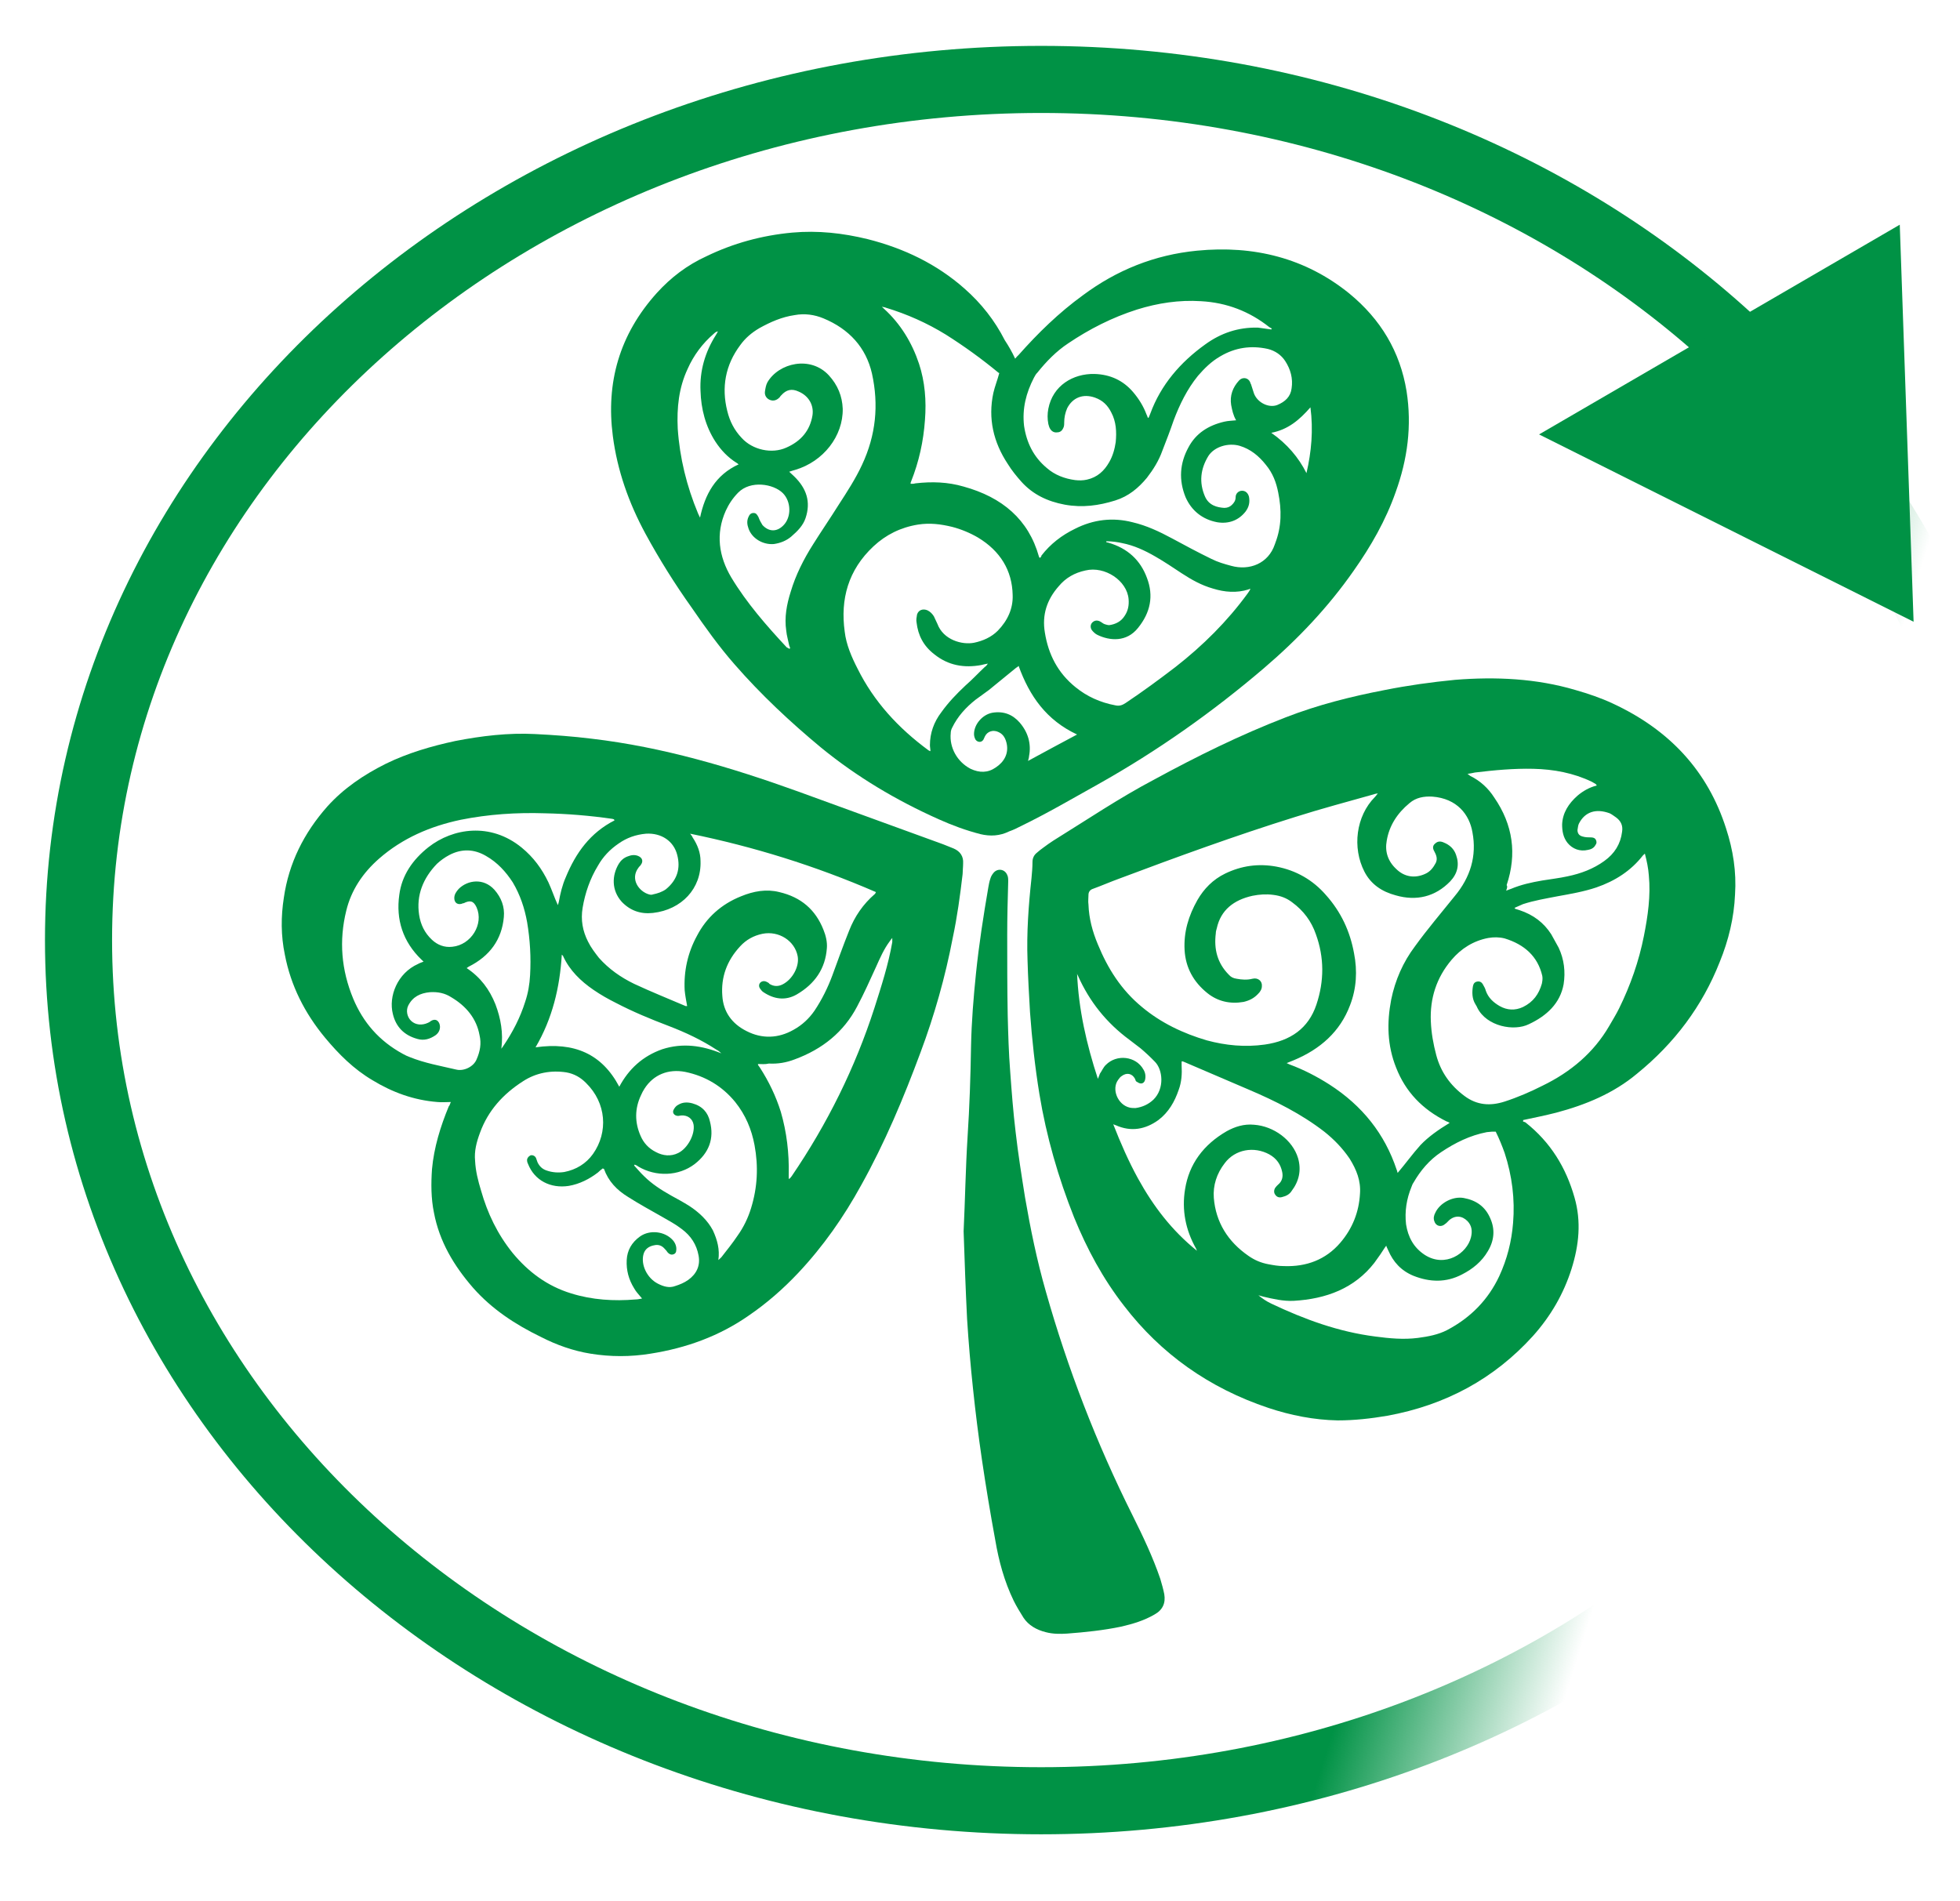
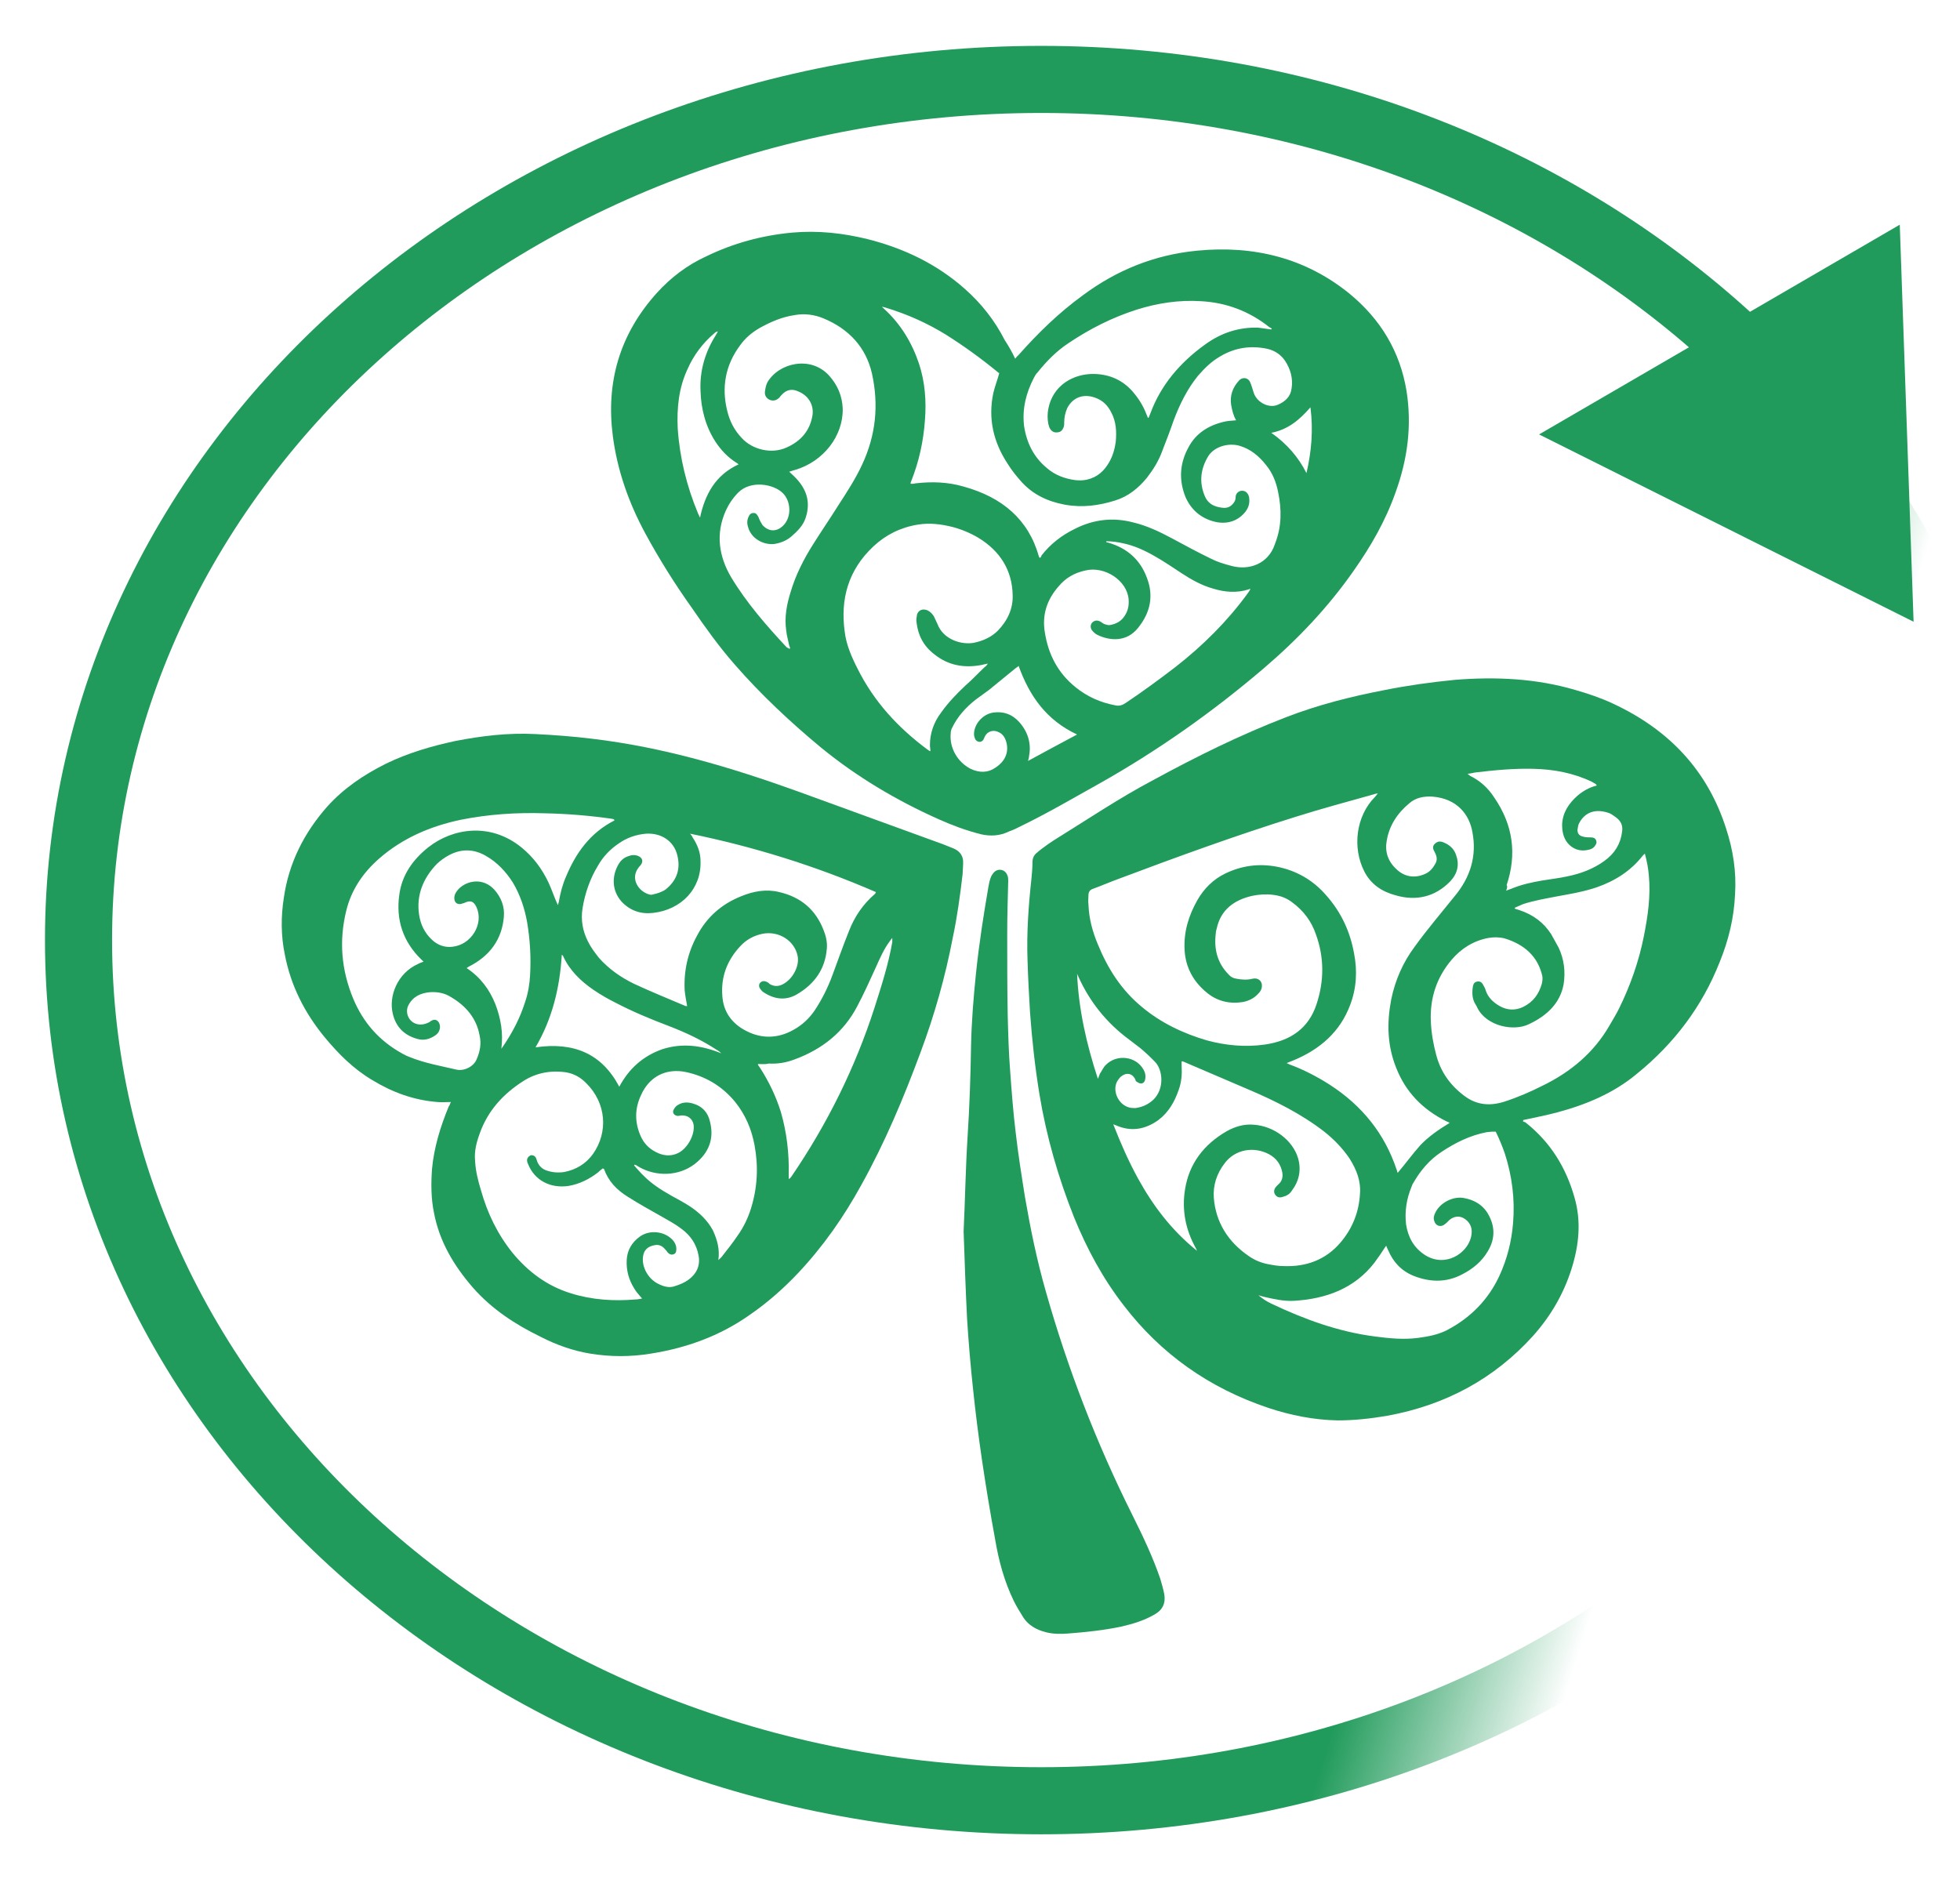
<svg xmlns="http://www.w3.org/2000/svg" width="8.731cm" height="8.467cm" version="1.1" viewBox="0 0 87.312 84.667">
  <defs>
    <linearGradient id="a" x1="124.57" x2="135.49" y1="77.751" y2="80.969" gradientTransform="matrix(.83417 0 0 .78036 -33.896 194.97)" gradientUnits="userSpaceOnUse">
-       <stop stop-color="#009245" offset="0" />
-       <stop stop-color="#009245" stop-opacity="0" offset="1" />
+       <stop stop-color="#219B5B" offset="0" />
+       <stop stop-color="#219B5B" stop-opacity="0" offset="1" />
    </linearGradient>
  </defs>
  <g transform="translate(0 -212.33)">
-     <g transform="matrix(.22071 0 0 .20647 -2.7167 209.27)" fill="#009245">
+     <g transform="matrix(.22071 0 0 .20647 -2.7167 209.27)" fill="#219B5B">
      <path class="st74" d="m319.7 256.8c0.2 0.1 0.4 0.1 0.5 0.2 5.1 4.3 8.2 9.8 9.9 16.2 1.4 5.2 0.9 10.3-0.6 15.4-1.6 5.4-4.2 10.2-7.8 14.5-7.8 9.2-17.6 14.9-29.4 17.2-3.3 0.6-6.6 1-10 1-4.8-0.1-9.5-1.1-14-2.7-12-4.3-21.7-11.7-29.1-22-4.3-5.9-7.5-12.3-10.1-19.1-3.2-8.6-5.6-17.5-7-26.6-0.9-5.9-1.5-11.8-1.9-17.7-0.2-3.7-0.4-7.4-0.5-11.2-0.2-5.9 0.2-11.8 0.8-17.7 0.1-1.2 0.2-2.3 0.2-3.5 0-0.8 0.3-1.5 0.9-2 0.4-0.4 0.8-0.7 1.3-1.1 0.6-0.5 1.3-1 2-1.5 6.8-4.5 13.3-9.2 20.4-13.2 8.6-5 17.3-9.6 26.5-13.4 6.5-2.7 13.2-4.5 20-5.9 4.7-1 9.4-1.7 14.2-2.2 8.2-0.7 16.4-0.3 24.3 2.2 2.6 0.8 5.1 1.7 7.5 2.9 11.5 5.7 19.2 14.6 22.9 27 1.4 4.6 2.1 9.3 1.8 14.2-0.2 5-1.3 9.9-3.1 14.6-3.5 9.5-9.1 17.5-16.7 24.1-4.7 4.2-10.3 6.7-16.3 8.4-2.2 0.6-4.5 1.1-6.7 1.6 0.1 0.1 0 0.2 0 0.3zm-14.8 0.3c-0.3-0.2-0.5-0.3-0.6-0.3-4.9-2.6-8.3-6.4-10.2-11.6-1.8-4.8-1.9-9.7-1-14.7 0.8-4.2 2.4-8.1 4.8-11.5 2.5-3.7 5.3-7.2 8-10.8 3.2-4.1 4.5-8.7 3.6-13.8-0.6-3.8-3.1-7.3-8.1-7.7-1.7-0.1-3.3 0.2-4.6 1.4-2.5 2.2-4.1 4.9-4.6 8.1-0.4 2.3 0.2 4.4 1.9 6.1 1.6 1.7 3.7 2.1 5.8 1.1 1.1-0.5 1.7-1.4 2.2-2.4 0.4-0.9 0.1-1.7-0.3-2.5-0.4-0.7-0.3-1.3 0.2-1.7 0.5-0.5 1.1-0.5 1.7-0.2 1.2 0.5 2.1 1.4 2.5 2.7 0.7 2.1 0.3 4-1.2 5.7-3 3.3-6.8 4.3-11 3-2.8-0.8-5-2.4-6.3-5.1-2.5-5.2-1.7-12 2.1-16.1 0.2-0.2 0.3-0.4 0.6-0.8-0.4 0.1-0.6 0.1-0.8 0.2-5.3 1.6-10.6 3.1-15.9 4.9-12 4-23.8 8.6-35.5 13.3-1.8 0.7-3.5 1.5-5.3 2.2-0.6 0.2-0.9 0.7-0.9 1.3 0 0.7-0.1 1.4 0 2.1 0.1 3 0.8 5.8 1.9 8.6 2 5.2 4.7 9.8 8.9 13.5 3.8 3.4 8.3 5.7 13.1 7.2 3.8 1.1 7.7 1.5 11.7 0.9 5.2-0.8 8.8-3.5 10.4-8.6s1.6-10.2-0.1-15.2c-0.9-2.8-2.5-5.1-4.8-6.9-1.1-0.9-2.3-1.4-3.8-1.6-1.4-0.2-2.8-0.1-4.2 0.2-3.8 0.9-6.4 3.1-7.2 7-0.1 0.4-0.2 0.7-0.2 1.1-0.4 3.4 0.3 6.4 2.6 8.9 0.4 0.5 0.9 0.8 1.6 0.9 1 0.2 2.1 0.3 3.2 0s2 0.5 1.9 1.6c0 0.6-0.3 1.2-0.8 1.7-0.8 0.9-1.7 1.4-2.9 1.7-2.7 0.5-5.2-0.1-7.3-1.9-2.8-2.4-4.4-5.5-4.6-9.3-0.2-3.9 0.8-7.4 2.6-10.8 1.3-2.4 3.1-4.4 5.6-5.7 3.3-1.7 6.7-2.2 10.3-1.5 4 0.8 7.4 2.9 10 6.1 3.1 3.7 4.9 7.9 5.7 12.6 0.7 3.8 0.5 7.6-0.8 11.2-2 5.7-6 9.5-11.4 11.9-0.5 0.2-0.9 0.4-1.4 0.6l0.6 0.3c2.8 1.1 5.5 2.6 8 4.3 6.7 4.6 11.2 10.7 13.6 18.4 0.1 0.2 0.1 0.4 0.2 0.7 1.6-2 3-4.1 4.6-6 1.6-1.8 3.6-3.3 5.9-4.8zm13.1-46.4c0.1 0.1 0.1 0.2 0.1 0.2 0.3 0.1 0.6 0.2 0.9 0.3 2.8 1 4.9 2.7 6.4 5.2 0.5 1 1 1.9 1.5 2.9 1.1 2.5 1.4 5.2 1 7.9-0.7 4.1-3.4 6.8-7 8.6-3 1.6-8.5 0.5-10.4-3.5-0.1-0.3-0.3-0.6-0.4-0.8-0.7-1.2-0.7-2.6-0.5-3.9 0.1-0.5 0.3-0.9 0.9-1 0.5-0.1 0.9 0.2 1.1 0.6s0.5 0.9 0.6 1.4c0.5 1.5 1.5 2.5 2.8 3.3 1.5 0.9 3.1 1 4.7 0.2 2.1-1.1 3.2-2.8 3.8-5 0.1-0.5 0.2-1.1 0.1-1.7-0.9-4.2-3.6-6.8-7.6-8.1-1.1-0.3-2.2-0.3-3.3-0.1-3 0.6-5.5 2.3-7.4 4.7-3.1 3.9-4.4 8.4-4.2 13.3 0.1 2.5 0.5 4.9 1.1 7.3 0.9 3.6 2.8 6.5 5.7 8.8 2.5 2 5.2 2.2 8.1 1.2 2.6-0.9 5.2-2.1 7.6-3.4 5.8-3 10.4-7.2 13.5-12.9 0.7-1.3 1.4-2.5 2-3.8 2.3-5 4-10.2 5-15.6 0.8-4.3 1.4-8.7 1-13.1-0.1-1.5-0.4-3.1-0.8-4.7l-0.4 0.4c-2.4 3.3-5.6 5.5-9.4 6.9-2.5 0.9-5.2 1.4-7.8 1.9-2.4 0.5-4.7 0.9-7 1.7-0.7 0.3-1.2 0.6-1.7 0.8zm-64.1 74c-0.1-0.2-0.1-0.3-0.2-0.5-2.1-4-2.9-8.3-2.2-12.8 0.8-5.4 3.7-9.6 8.4-12.5 1.7-1 3.5-1.6 5.5-1.4 4 0.3 7.8 3.3 8.9 7.2 0.7 2.6 0.2 5-1.3 7.1-0.4 0.7-1.1 1.1-1.9 1.3-0.6 0.2-1.1 0-1.4-0.5-0.3-0.4-0.3-1 0-1.5 0.2-0.3 0.4-0.5 0.6-0.7 0.8-0.7 1-1.7 0.8-2.7-0.3-1.6-1.1-2.9-2.6-3.8-3.1-1.8-6.9-1.1-9 1.9-1.6 2.2-2.4 4.8-2.2 7.5 0.4 5.2 2.8 9.4 7 12.5 1.2 0.9 2.5 1.5 4 1.8 1 0.2 2 0.4 3.1 0.4 4.6 0.2 8.5-1.4 11.4-5 2.5-3.1 3.8-6.7 4-10.6 0.2-2.8-0.7-5.2-2.1-7.6-1.4-2.2-3.1-4.1-5.1-5.8-4.6-3.8-9.8-6.6-15.3-9.1-4.4-2-8.7-4-13.1-6-0.1 0-0.2-0.1-0.3-0.1l-0.1 0.1v0.8c0.1 1.8 0 3.6-0.6 5.3-0.8 2.5-2 4.8-4.1 6.5-2.6 2-5.5 2.6-8.6 1.1-0.1 0-0.2-0.1-0.5-0.2 1.5 4.1 3.1 8 5 11.7 3.1 6 6.8 11.2 11.9 15.6zm60.3-25.7h-0.8c-0.3 0-0.7 0.1-1 0.1-3.4 0.7-6.4 2.3-9.2 4.3-2.4 1.7-4.2 4-5.6 6.6-0.2 0.3-0.3 0.6-0.4 0.9-1 2.6-1.4 5.3-1.1 8.1 0.4 2.7 1.5 5 3.8 6.6 4.1 2.8 8.5-0.3 9.3-3.8 0.3-1.3 0.2-2.5-0.7-3.5-1.1-1.2-2.5-1.3-3.7-0.2-0.3 0.3-0.5 0.6-0.8 0.8-0.8 0.8-1.9 0.5-2.2-0.6-0.2-0.6-0.1-1.2 0.2-1.8 0.9-2.1 3.5-3.6 5.7-3.2 2.6 0.5 4.4 1.9 5.4 4.4 1 2.4 0.8 4.8-0.5 7.1-1.2 2.2-3 3.8-5.2 5-3.2 1.8-6.5 1.7-9.8 0.3-2.5-1.1-4.1-3-5.1-5.5-0.1-0.3-0.3-0.6-0.4-1-0.5 0.7-0.8 1.3-1.2 1.9l-1.2 1.8c-4 5.5-9.7 7.8-16.3 8.2-2.1 0.1-4.1-0.4-6.1-0.9-0.3-0.1-0.7-0.2-1-0.3 0.8 0.7 1.6 1.3 2.6 1.8 6.7 3.4 13.6 6.1 21 7.1 2.8 0.4 5.7 0.7 8.6 0.3 2.1-0.3 4.1-0.7 5.9-1.7 4.8-2.7 8.3-6.6 10.5-11.6 1.6-3.7 2.5-7.5 2.8-11.5 0.4-5.1-0.2-10.2-1.7-15.1-0.5-1.5-1.1-3.1-1.8-4.6zm2.1-52c0.5-0.2 0.7-0.3 1-0.4 2-0.9 4.1-1.4 6.3-1.8 1.7-0.3 3.4-0.5 5.1-0.9 2.7-0.6 5.2-1.6 7.4-3.3 2.1-1.6 3.3-3.7 3.6-6.3 0.2-1.3-0.2-2.3-1.2-3.1-0.4-0.3-0.9-0.7-1.3-0.9-2.8-1.1-5-0.3-6.2 2.2-0.2 0.4-0.2 0.9-0.3 1.4 0 0.7 0.3 1.2 1 1.4 0.6 0.2 1.2 0.2 1.7 0.2 0.4 0 0.8 0.1 1 0.5s0.2 0.8-0.1 1.2c-0.3 0.6-0.9 0.9-1.5 1-1.6 0.4-3.1-0.2-4.1-1.5-0.9-1.2-1.1-2.6-1.1-4 0.1-2.5 1.3-4.5 3.1-6.2 1.1-1 2.4-1.8 3.9-2.2-0.1-0.1-0.1-0.2-0.2-0.3-0.3-0.2-0.5-0.3-0.8-0.5-3.7-1.9-7.7-2.7-11.8-2.8-4-0.1-7.9 0.3-11.8 0.8-0.4 0.1-0.9 0.2-1.5 0.3 0.3 0.2 0.4 0.3 0.5 0.4 2.1 1.1 3.7 2.7 4.9 4.7 3.8 5.9 4.6 12.2 2.5 18.9 0.2 0.3 0.1 0.6-0.1 1.2zm-82.4 40.6c0.2-0.5 0.3-0.8 0.4-1.1 0.4-0.6 0.7-1.4 1.2-1.9 2.2-2.4 6.1-1.9 7.6 1 0.4 0.7 0.5 1.5 0.3 2.3-0.1 0.4-0.4 0.7-0.8 0.7-0.3 0-0.6-0.2-0.9-0.4-0.2-0.1-0.2-0.4-0.3-0.6-0.6-1.2-1.7-1.4-2.7-0.6-0.3 0.2-0.5 0.5-0.7 0.8-1.4 2-0.1 5.4 2.3 6 0.4 0.1 0.8 0.1 1.2 0.1 1.4-0.2 2.6-0.8 3.6-1.8 2.3-2.4 1.9-6.5 0.3-8.2-0.9-1-1.9-2-2.9-2.9-0.7-0.6-1.5-1.2-2.2-1.8-4.7-3.7-8.1-8.3-10.4-13.8-0.1-0.2-0.2-0.4-0.2-0.6 0.3 7.8 1.9 15.3 4.2 22.8z" />
      <path class="st74" d="m217.2 92.2c0.3-0.4 0.5-0.6 0.7-0.8 3.9-4.7 8.1-9.1 13-12.9 6.8-5.4 14.4-8.7 23-9.6 11.5-1.2 21.9 1.6 30.7 9.2 6.4 5.6 10.3 12.6 11.6 21.1 1.1 7.5 0.2 14.7-2.2 21.8-2 6.1-5 11.7-8.5 17-5.1 7.8-11.2 14.7-18.1 21-10.3 9.4-21.4 17.8-33.4 25-5.2 3.1-10.3 6.3-15.7 9.1-0.7 0.4-1.5 0.8-2.3 1.1-1.9 1-3.8 1.1-5.8 0.6-2.9-0.8-5.7-1.9-8.4-3.2-8.6-4.1-16.6-9.2-23.8-15.5-6.2-5.5-12.1-11.4-17.4-17.9-3.2-3.9-6-8.1-8.7-12.3-3.4-5.1-6.5-10.4-9.3-15.9-3.4-6.7-5.7-13.7-6.6-21.1-1.4-11.5 1.3-21.9 8.9-30.9 2.8-3.3 6.1-6 10-7.9 5.4-2.8 11.2-4.5 17.3-5.1 5.2-0.5 10.2 0.1 15.2 1.4 7.4 2 14 5.4 19.6 10.7 3.4 3.2 6.1 6.9 8.1 11.1 0.8 1.3 1.5 2.6 2.1 4zm44.6 13.3c-0.6-1.1-0.8-2.2-1-3.3-0.3-2 0.3-3.8 1.6-5.3 0.7-0.8 1.8-0.6 2.2 0.3 0.1 0.2 0.1 0.4 0.2 0.5 0.2 0.7 0.4 1.3 0.6 2 0.7 2 3 3.2 4.7 2.5 1.6-0.7 2.7-1.8 2.9-3.6 0.3-2.1-0.2-4.1-1.3-5.9-0.8-1.3-2-2.2-3.5-2.6-3.4-0.8-6.6-0.3-9.6 1.6-1.8 1.1-3.2 2.6-4.5 4.2-2.2 2.9-3.7 6.2-4.9 9.6-0.7 2.2-1.5 4.4-2.3 6.6-0.7 2.1-1.8 4-3.1 5.8-1.7 2.2-3.7 4-6.4 4.9-3.3 1.1-6.6 1.6-10.2 0.9-3.5-0.7-6.4-2.2-8.7-4.9-1-1.2-2-2.5-2.8-3.9-2.9-4.7-4-9.8-2.9-15.3 0.3-1.4 0.8-2.7 1.2-4.3 0 0-0.1 0-0.2-0.1-3.4-3-6.9-5.7-10.6-8.2-3.8-2.5-7.8-4.4-12.1-5.8-0.2-0.1-0.4-0.1-0.8-0.2l0.4 0.4c3.4 3.3 5.7 7.4 7.1 11.9 1.2 3.9 1.5 8 1.2 12.1-0.3 4.6-1.2 9-2.8 13.3-0.1 0.2-0.1 0.3-0.1 0.5h0.3c0.2 0 0.4 0 0.7-0.1 3.3-0.4 6.5-0.3 9.7 0.7 7.8 2.3 13.1 7.1 15.2 15.1 0 0.1 0.1 0.2 0.2 0.3 0.2-0.2 0.3-0.3 0.3-0.5 1.8-2.5 4.1-4.4 6.8-5.8 3.7-2 7.6-2.5 11.6-1.4 2.8 0.7 5.4 2 8 3.5s5.2 3 7.9 4.4c1.3 0.7 2.6 1.1 4 1.5 3.7 1.1 7.5-0.5 8.8-4.6 0-0.1 0.1-0.2 0.1-0.3 1.3-3.6 1.3-7.2 0.6-10.9-0.4-2.2-1.1-4.2-2.5-6-1.4-1.9-3.1-3.4-5.3-4.1-2.3-0.7-5.1 0.2-6.3 2.2-1.6 2.8-1.9 5.7-0.7 8.7 0.8 2 2.5 2.4 3.9 2.5 0.6 0 1.1-0.2 1.5-0.6 0.5-0.5 0.8-1 0.8-1.7 0-0.8 0.6-1.4 1.3-1.4s1.2 0.5 1.4 1.3c0.2 1.2 0 2.2-0.7 3.2-1.4 1.9-3.4 2.7-5.7 2.3-3-0.6-5.2-2.5-6.4-5.4-1.4-3.7-1.2-7.3 0.6-10.8 1.5-3 4-4.7 7.2-5.5 0.8-0.2 1.5-0.2 2.4-0.3zm-90.2 49.3c0.1 0 0.1-0.1 0.2-0.1-0.1-0.2-0.1-0.4-0.2-0.6-0.2-1.1-0.5-2.1-0.6-3.2-0.4-2.9 0.1-5.7 0.9-8.4 1-3.6 2.6-7 4.5-10.2 1.7-2.9 3.5-5.7 5.2-8.6 1.7-2.8 3.4-5.6 4.7-8.6 2.8-6.4 3.4-12.9 2-19.7-1.2-5.6-4.6-9.6-9.8-11.9-1.8-0.8-3.8-1.1-5.8-0.7-2.6 0.4-4.9 1.5-7.1 2.8-1.6 1-2.9 2.2-3.9 3.7-3 4.3-3.8 9.1-2.6 14.2 0.5 2.2 1.4 4.1 2.9 5.8 2.2 2.6 6.1 3.5 9 2.1 3-1.4 4.8-3.7 5.3-7 0.3-2.2-0.8-4.2-2.8-5.1-1.4-0.7-2.5-0.4-3.5 0.8-0.1 0.1-0.2 0.2-0.3 0.4-0.6 0.7-1.3 0.9-2 0.6s-1.1-1-1-1.8c0.1-0.7 0.2-1.4 0.5-2 2.3-4.2 8.7-5.8 12.4-1.5 1.8 2.1 2.7 4.5 2.8 7.2 0.1 5.9-3.9 11.4-9.6 13.2-0.3 0.1-0.7 0.2-1.2 0.4l1 1c2.5 2.6 3.4 5.5 2.3 9-0.5 1.6-1.6 2.8-2.9 4-1 0.9-2.2 1.4-3.5 1.6-2.2 0.2-4.4-1.2-5.1-3.3-0.3-0.9-0.4-1.7 0-2.6 0.2-0.5 0.5-0.8 1-0.8s0.7 0.3 1 0.9c0.2 0.6 0.5 1.2 0.8 1.7 1.2 1.4 2.8 1.6 4.2 0.1 1.7-1.8 1.6-5.2-0.1-7-1.9-2-6.5-2.8-9-0.1-1.1 1.2-1.9 2.5-2.5 3.9-2.1 5-1.4 9.9 1.1 14.4 3.1 5.5 7.1 10.4 11.2 15.1 0.2 0.1 0.4 0.2 0.5 0.3zm40.1 3.2c-0.6 0.1-0.9 0.2-1.3 0.3-3.5 0.7-6.7 0.1-9.5-2.3-2.2-1.8-3.3-4.1-3.6-6.9-0.1-0.5 0-1.1 0.1-1.7 0.3-1 1.2-1.3 2.1-0.9 0.6 0.3 1 0.8 1.3 1.3 0.2 0.5 0.5 1.1 0.7 1.6 1.2 3.5 5 4.6 7.4 4.1 1.8-0.4 3.5-1.2 4.8-2.6 2-2.2 3.1-4.8 3-7.7-0.1-5.3-2.5-9.5-7-12.4-1.6-1-3.4-1.8-5.2-2.3-2.3-0.6-4.5-0.9-6.9-0.5-3.5 0.6-6.5 2.2-9 4.7-5.1 5.1-6.7 11.4-5.8 18.4 0.3 2.8 1.4 5.5 2.6 8 3.3 7.1 8.2 12.8 14.3 17.6 0.1 0.1 0.2 0.1 0.4 0.2 0-0.5-0.1-0.9-0.1-1.3 0-2.6 0.8-5 2.3-7.1 1.4-2.1 3.1-4 4.9-5.8 1.4-1.3 2.6-2.7 3.9-4 0.2-0.1 0.4-0.4 0.6-0.7zm57.2-72.1c0-0.1 0.1-0.1 0.1-0.2-0.2-0.1-0.3-0.2-0.5-0.3-4-3.4-8.6-5.3-13.8-5.6-4.4-0.3-8.7 0.4-12.9 1.8-5 1.7-9.6 4.2-13.9 7.3-2.4 1.7-4.4 3.9-6.2 6.3-0.3 0.3-0.5 0.7-0.7 1.1-1.6 3.3-2.4 6.7-2 10.4 0.5 3.6 1.9 6.7 4.6 9.1 1.6 1.5 3.6 2.3 5.7 2.6 0.8 0.1 1.6 0.1 2.4-0.1 2.1-0.5 3.5-1.9 4.5-3.8 0.7-1.3 1.1-2.8 1.3-4.3 0.2-2.2 0.1-4.4-0.9-6.4-0.7-1.5-1.7-2.6-3.3-3.2-2.4-0.9-4.5 0-5.6 2.3-0.4 1-0.6 2-0.6 3.1 0 0.4 0 0.8-0.2 1.2-0.2 0.5-0.6 0.9-1.2 0.9-0.6 0.1-1.1-0.2-1.4-0.7-0.2-0.3-0.3-0.7-0.4-1.1-0.2-1.1-0.2-2.2 0-3.3 0.9-5 5-7.6 9.3-7.5 3.2 0.1 5.8 1.4 7.8 3.9 1.2 1.5 2.1 3.1 2.7 4.8 0.1 0.2 0.2 0.5 0.3 0.8 0.1-0.1 0.2-0.1 0.2-0.2 0.1-0.3 0.2-0.5 0.3-0.8 2.1-6.1 6-11 11.1-14.9 3.1-2.4 6.6-3.7 10.6-3.6 0.9 0.1 1.8 0.3 2.7 0.4zm-33.3 45.7v0.2c0.1 0 0.3 0.1 0.4 0.1 3.9 1.2 6.5 3.8 7.8 7.6 1.4 3.9 0.7 7.5-1.8 10.8-2.3 3.1-5.7 2.8-8.2 1.5-0.4-0.2-0.8-0.6-1.1-1-0.4-0.6-0.3-1.3 0.1-1.7 0.5-0.5 1.1-0.5 1.7-0.1 0.3 0.2 0.5 0.4 0.8 0.5s0.6 0.2 0.9 0.2c1.3-0.2 2.4-0.8 3.1-2 0.7-1.1 0.9-2.3 0.8-3.6-0.3-4-4.8-7.2-8.7-6.2-2.2 0.5-4 1.6-5.4 3.4-2.4 2.9-3.4 6.2-2.8 10 0.7 4.7 2.6 8.7 6.2 11.8 2.3 2 5 3.3 8 3.9 0.8 0.2 1.4 0 2.1-0.5 3.5-2.5 6.8-5.1 10.1-7.8 5.5-4.6 10.4-9.8 14.5-15.8 0.2-0.3 0.4-0.6 0.6-1-0.2 0-0.3 0-0.4 0.1-2.4 0.8-4.8 0.6-7.2-0.2-2.3-0.7-4.3-1.9-6.3-3.3-1.7-1.2-3.5-2.5-5.3-3.6-2.1-1.3-4.3-2.4-6.7-2.9-0.8-0.2-2-0.4-3.2-0.4zm-17.7 26.9c-0.2 0.2-0.3 0.3-0.5 0.4-1.8 1.6-3.7 3.2-5.5 4.8l-2.7 2.1c-2 1.7-3.6 3.6-4.7 6-0.2 0.4-0.3 0.8-0.3 1.2-0.3 3.1 1.3 6.2 4 7.7 1.8 0.9 3.5 0.9 5.1-0.3 1.7-1.2 2.6-3 2.2-5.1-0.2-1-0.6-2-1.6-2.5-1.1-0.6-2.3-0.2-2.8 0.9-0.1 0.2-0.2 0.5-0.3 0.7-0.4 0.7-1.2 0.6-1.6 0-0.2-0.4-0.3-0.8-0.3-1.2 0-2.1 1.7-4.2 3.7-4.6 2.3-0.4 4.1 0.4 5.5 2.1 1.7 2.1 2.4 4.6 1.9 7.3 0 0.3-0.1 0.5-0.2 1 3.4-2 6.6-3.8 9.9-5.7-6.2-3.1-9.6-8.3-11.8-14.8zm-56.5-43.5c-0.2-0.1-0.2-0.2-0.4-0.3-1.8-1.2-3.2-2.8-4.3-4.6-2-3.3-2.9-7.1-3-10.9-0.2-4.3 0.9-8.4 3.1-12.1 0.1-0.2 0.3-0.5 0.4-0.8-0.4 0.1-0.6 0.3-0.8 0.5-2.3 2.1-4.1 4.7-5.3 7.6-1.8 4.1-2.2 8.4-2 12.9 0.4 6.3 1.8 12.4 4.1 18.3 0.1 0.2 0.2 0.5 0.4 0.9 1-5 3.1-9.2 7.8-11.5zm114.6 1.9c1-4.6 1.4-9.3 0.8-14.2-2.2 2.7-4.5 4.8-7.9 5.5 3.2 2.4 5.5 5.3 7.1 8.7z" />
      <path class="st74" d="m103.3 252.6c-1 0-1.8 0.1-2.7 0-4.8-0.4-9.1-2.1-13.1-4.7-3.8-2.4-6.8-5.6-9.6-9.2-4.1-5.3-6.9-11.2-8.1-17.9-0.8-4.1-0.8-8.2-0.2-12.3 1-7.4 4-13.9 8.8-19.7 3.3-3.9 7.3-6.8 11.8-9.2 4.4-2.3 9.2-3.8 14-4.9 5.3-1.1 10.7-1.8 16.1-1.5 3.8 0.2 7.6 0.5 11.4 1 14.4 1.8 28.2 6.2 41.7 11.4 9.8 3.8 19.5 7.6 29.3 11.4l2.1 0.9c1.3 0.6 2 1.7 1.9 3.2 0 0.8-0.1 1.6-0.1 2.3-0.5 4.6-1.1 9.3-2 13.8-1.5 8.4-3.7 16.7-6.5 24.7-3.4 9.8-7.2 19.5-12 28.7-3.5 6.8-7.6 13.1-12.7 18.9-3 3.4-6.3 6.5-10 9.2-5.9 4.4-12.6 7-19.8 8.2-4 0.7-8.1 0.7-12.1 0-3.5-0.6-6.9-1.9-10-3.6-5.2-2.7-9.9-6-13.7-10.6-3.9-4.8-6.8-10-7.9-16.2-0.6-3.1-0.6-6.3-0.4-9.4 0.4-4.7 1.7-9.2 3.4-13.6 0.1 0 0.2-0.4 0.4-0.9zm48.3-57.9c0.2 0.3 0.4 0.5 0.5 0.8 1 1.6 1.6 3.3 1.6 5.1 0.2 5.9-3.8 10.5-9.6 11.2-2.5 0.3-4.6-0.5-6.3-2.4-2.1-2.5-2-5.7-0.6-8.2 0.4-0.7 1-1.3 1.8-1.6 0.7-0.3 1.4-0.4 2.1-0.1 0.9 0.4 1.1 1.2 0.5 2-0.1 0.2-0.3 0.3-0.4 0.5-1.8 2.5 0.1 5.2 2.1 5.8 0.3 0.1 0.6 0.1 0.8 0 0.9-0.2 1.8-0.5 2.6-1.1 2.3-2 3-4.5 2.3-7.4-0.7-3-3.2-4.8-6.3-4.6-2.1 0.2-3.9 0.9-5.5 2.1-1.8 1.3-3.2 2.9-4.2 4.8-1.6 2.8-2.6 5.9-3.1 9.1-0.4 2.6 0 5 1.1 7.3 0.6 1.3 1.4 2.4 2.2 3.5 2 2.4 4.4 4.2 7.1 5.6 3.4 1.7 6.9 3.2 10.4 4.8h0.3c-0.2-1.2-0.4-2.3-0.5-3.4-0.2-4.1 0.6-8.1 2.5-11.8 1.9-3.9 4.9-6.8 8.9-8.5 2.5-1.1 5.1-1.6 7.7-0.9 4.4 1.1 7.3 3.8 8.9 8.1 0.5 1.3 0.8 2.7 0.7 4-0.3 4.4-2.4 7.7-6.1 10-2.3 1.4-4.6 1-6.7-0.5-0.3-0.2-0.5-0.5-0.7-0.8-0.3-0.5-0.2-1 0.1-1.3s0.8-0.4 1.3-0.1c0.2 0.1 0.4 0.2 0.5 0.4 0.9 0.6 1.8 0.6 2.7 0.1 2-1.1 3.4-3.9 3-6.1-0.6-3.3-3.8-5.5-7.1-4.8-1.8 0.4-3.3 1.3-4.5 2.7-2.7 3.1-3.9 6.7-3.6 10.7 0.2 3.4 1.9 6 4.9 7.6 3.1 1.7 6.4 1.6 9.5-0.3 1.7-1 3.1-2.4 4.2-4.1 1.5-2.4 2.7-5 3.6-7.6 1.1-3.2 2.2-6.5 3.4-9.7 1.1-3 2.8-5.7 5.2-7.9 0.1-0.1 0.1-0.2 0.2-0.4-12.3-5.7-24.7-9.8-37.5-12.6zm-17.6 72.2c-0.4 0.3-0.7 0.6-1 0.9-1.7 1.4-3.7 2.5-5.9 2.9-3.7 0.6-6.9-1.2-8.2-4.7-0.1-0.2-0.2-0.5-0.2-0.7-0.1-0.5 0.3-1 0.7-1.2 0.4-0.1 0.9 0.1 1.1 0.6l0.3 0.9c0.4 0.9 1 1.5 1.9 1.8 1.1 0.4 2.3 0.5 3.5 0.3 2.4-0.5 4.4-1.8 5.8-3.9 3.1-4.7 2.7-11-1.4-15.3-1.1-1.2-2.4-2-4-2.3-3.1-0.5-6.1 0.1-8.7 1.9-4.1 2.8-7.1 6.4-8.7 11.1-0.7 2-1.2 4-1 6.1 0.1 2.2 0.6 4.3 1.2 6.4 1.3 4.9 3.3 9.4 6.4 13.5 3.1 4 6.9 7.1 11.8 8.7 4.2 1.4 8.6 1.7 13 1.3 0.4 0 0.8-0.1 1.3-0.2-0.6-0.8-1.2-1.4-1.6-2.2-1.1-1.9-1.6-3.9-1.5-6.1 0.1-2.1 1-3.8 2.7-5.1 2-1.5 5-1.1 6.6 0.8 0.5 0.6 0.8 1.4 0.7 2.2 0 0.4-0.2 0.8-0.7 0.9-0.4 0.1-0.7-0.1-1-0.4-0.2-0.3-0.4-0.6-0.7-0.9-0.5-0.6-1.2-0.9-2-0.7-1.1 0.2-1.9 0.8-2.2 1.9-0.6 2.3 0.7 5.2 2.9 6.4 1.1 0.6 2.3 1 3.5 0.5 0.9-0.3 1.8-0.7 2.6-1.3 1.7-1.3 2.5-3.1 2.1-5.3-0.4-2.3-1.5-4.2-3.4-5.7-1.2-1-2.6-1.8-3.9-2.6-2.3-1.4-4.7-2.8-6.9-4.3-2.3-1.5-4-3.4-4.9-6.1-0.1 0.1-0.1 0-0.2-0.1zm2.3-75.3c-0.2 0-0.3-0.1-0.4-0.1-4.5-0.7-9.1-1.1-13.6-1.2-5.7-0.2-11.4 0.2-17 1.4-6.2 1.4-11.8 4-16.5 8.4-3.3 3.1-5.6 6.8-6.6 11.2-1.5 6.5-1 12.8 1.4 19 2 5.1 5.2 9.1 10 11.9 0.5 0.3 0.9 0.5 1.4 0.7 3 1.3 6.2 1.9 9.4 2.7 1.5 0.4 3.5-0.6 4.1-2.2 0.7-1.7 1-3.4 0.6-5.2-0.6-3.6-2.7-6.3-5.7-8.2-1.3-0.9-2.7-1.2-4.3-1.1-2 0.2-3.5 1-4.4 2.9-0.5 1.1-0.2 2.5 0.6 3.3 0.9 0.9 2.2 1 3.4 0.4 0.2-0.1 0.4-0.2 0.6-0.4 0.8-0.5 1.4-0.2 1.7 0.6 0.3 0.9 0 1.9-0.8 2.5-1.1 0.8-2.3 1.2-3.6 0.8-2.8-0.8-4.4-2.7-5-5.4-0.9-3.8 0.9-8.8 5.1-10.8 0.3-0.2 0.7-0.3 1.1-0.5l-0.4-0.4c-3.8-3.9-5.2-8.7-4.5-14 0.5-4.2 2.7-7.6 5.9-10.3 4.9-4.1 12.5-5.4 18.8 0.1 2.4 2.1 4.1 4.6 5.4 7.5 0.7 1.6 1.2 3.3 1.9 4.9 0.1-0.2 0.1-0.4 0.2-0.7 0.3-1.8 0.7-3.6 1.4-5.3 2-5.2 4.9-9.6 9.9-12.3-0.2 0-0.2-0.1-0.1-0.2zm21 95.1l0.6-0.6c1.1-1.5 2.3-3.1 3.3-4.7 1.2-1.8 2.1-3.8 2.7-5.9 1.3-4.5 1.5-9 0.7-13.6-0.6-3.4-1.8-6.5-3.9-9.3-2.6-3.4-6-5.6-10.1-6.5-3.4-0.7-6.4 0.6-8.2 3.6-0.3 0.5-0.5 0.9-0.7 1.4-1.3 2.9-1.3 5.9-0.1 8.8 0.6 1.5 1.6 2.7 3.1 3.5 1.4 0.8 3 1 4.5 0.2 1.9-1 3.4-4 3.1-6.1-0.2-1.3-1.2-2.1-2.5-2-0.2 0-0.4 0.1-0.6 0.1-0.8 0-1.3-0.7-0.9-1.4 0.2-0.4 0.5-0.8 0.9-1 0.9-0.6 1.9-0.6 2.9-0.3 2 0.6 3.1 2 3.5 3.9 0.9 3.7-0.2 6.8-3.1 9.2-3.2 2.6-7.8 2.8-11.4 0.5-0.2-0.2-0.5-0.3-0.7-0.4 0 0.1-0.1 0.1-0.1 0.2 0.7 0.8 1.3 1.6 2 2.3 1.6 1.7 3.5 3 5.5 4.2 1.2 0.7 2.4 1.4 3.6 2.2 2 1.4 3.7 3.1 4.8 5.3 0.9 2.1 1.4 4.1 1.1 6.4zm-43.8-45.6c0.1-0.2 0.3-0.4 0.4-0.6 1.9-3 3.4-6.1 4.4-9.5 0.6-1.9 0.9-3.8 1-5.8 0.2-3.8 0-7.6-0.6-11.4-0.5-3-1.4-5.9-2.9-8.6-1.4-2.3-3.1-4.3-5.4-5.7-2.4-1.5-4.9-1.6-7.4-0.2-0.9 0.5-1.8 1.2-2.5 1.9-2.8 3.1-4.2 6.8-3.6 11 0.3 2.1 1.1 3.9 2.6 5.4 1.1 1.1 2.5 1.7 4.1 1.5 3.8-0.4 6.4-4.9 4.9-8.5-0.6-1.4-1.3-1.6-2.6-0.9h-0.1c-1 0.5-1.8 0-1.8-1.1 0-0.8 0.4-1.4 0.9-2 1.8-1.9 5-2.4 7.2 0.2 1.4 1.7 2.1 3.7 1.9 5.9-0.4 4.8-2.8 8.4-7.1 10.7-0.1 0.1-0.3 0.2-0.4 0.3 2.8 2 4.6 4.6 5.8 7.8 1.1 3.1 1.6 6.2 1.2 9.6zm23.8 8.2c1.9-3.8 4.7-6.6 8.7-8.1 4.1-1.4 8-0.8 11.9 0.9-0.3-0.3-0.6-0.6-1-0.8-3-2.1-6.2-3.7-9.6-5.1-3.7-1.5-7.3-3.1-10.7-5-1.5-0.8-3-1.7-4.5-2.8-2.6-1.9-4.8-4.2-6.1-7.2 0-0.1-0.1-0.2-0.3-0.4-0.4 7.1-1.9 13.8-5.3 20 7.8-1.2 13.4 1.4 16.9 8.5zm28-4.9v0.2c0.1 0.2 0.3 0.4 0.4 0.6 1.8 3 3.2 6.1 4.2 9.5 1.2 4.4 1.7 9 1.6 13.5v1c0.2-0.1 0.2-0.1 0.3-0.2s0.2-0.3 0.3-0.4c7.2-11.3 12.8-23.4 16.7-36.3 1.4-4.7 2.8-9.3 3.6-14.2v-0.9c-0.3 0.4-0.4 0.5-0.5 0.7-1.2 1.7-2 3.7-2.8 5.6-1.2 2.8-2.4 5.7-3.8 8.5-2.7 5.5-7 9.2-12.6 11.4-1.7 0.7-3.4 1-5.2 0.9-0.8 0.2-1.5 0.1-2.2 0.1z" />
      <path class="st74" d="m206.8 280.5c0.3-6.7 0.4-13.6 0.8-20.4 0.4-6.5 0.6-13.1 0.7-19.6 0.1-5.3 0.5-10.5 1-15.7 0.6-6.2 1.5-12.4 2.5-18.6 0.1-0.6 0.2-1.2 0.4-1.8 0.1-0.4 0.3-0.8 0.6-1.2 0.8-1.1 2.3-0.9 2.8 0.4 0.2 0.4 0.2 0.9 0.2 1.4-0.1 3.8-0.2 7.7-0.2 11.5 0 5.8 0 11.6 0.1 17.4 0.1 4 0.2 8.1 0.5 12.1 0.3 4.4 0.6 8.7 1.1 13.1 0.5 4.7 1.2 9.4 1.9 14.1 1.1 6.8 2.4 13.6 4.2 20.3 4.4 16.6 10.2 32.7 17.5 48.3 2.1 4.5 4.1 9 5.6 13.7 0.3 1.1 0.6 2.2 0.8 3.3 0.3 1.9-0.3 3.4-2 4.4-2.1 1.3-4.3 2-6.7 2.6-3.6 0.8-7.2 1.2-10.9 1.5-1.4 0.1-2.9 0.1-4.3-0.3-1.9-0.5-3.5-1.5-4.5-3.1-0.7-1.2-1.4-2.4-2-3.7-1.9-4.2-3-8.6-3.7-13-1-5.8-1.9-11.6-2.7-17.4-0.7-5.1-1.3-10.2-1.8-15.3-0.5-5-0.9-10-1.2-15.1-0.3-6.4-0.5-12.6-0.7-18.9z" />
    </g>
    <ellipse cx="46.378" cy="254.21" rx="42.88" ry="38.344" fill="none" stroke="url(#a)" stroke-width="2.989" />
-     <path transform="matrix(.83417 0 0 .78036 .092368 213.55)" d="m102.08 33.929-20-10.694 19.262-11.973z" fill="#009245" />
+     <path transform="matrix(.83417 0 0 .78036 .092368 213.55)" d="m102.08 33.929-20-10.694 19.262-11.973z" fill="#219B5B" />
  </g>
</svg>
